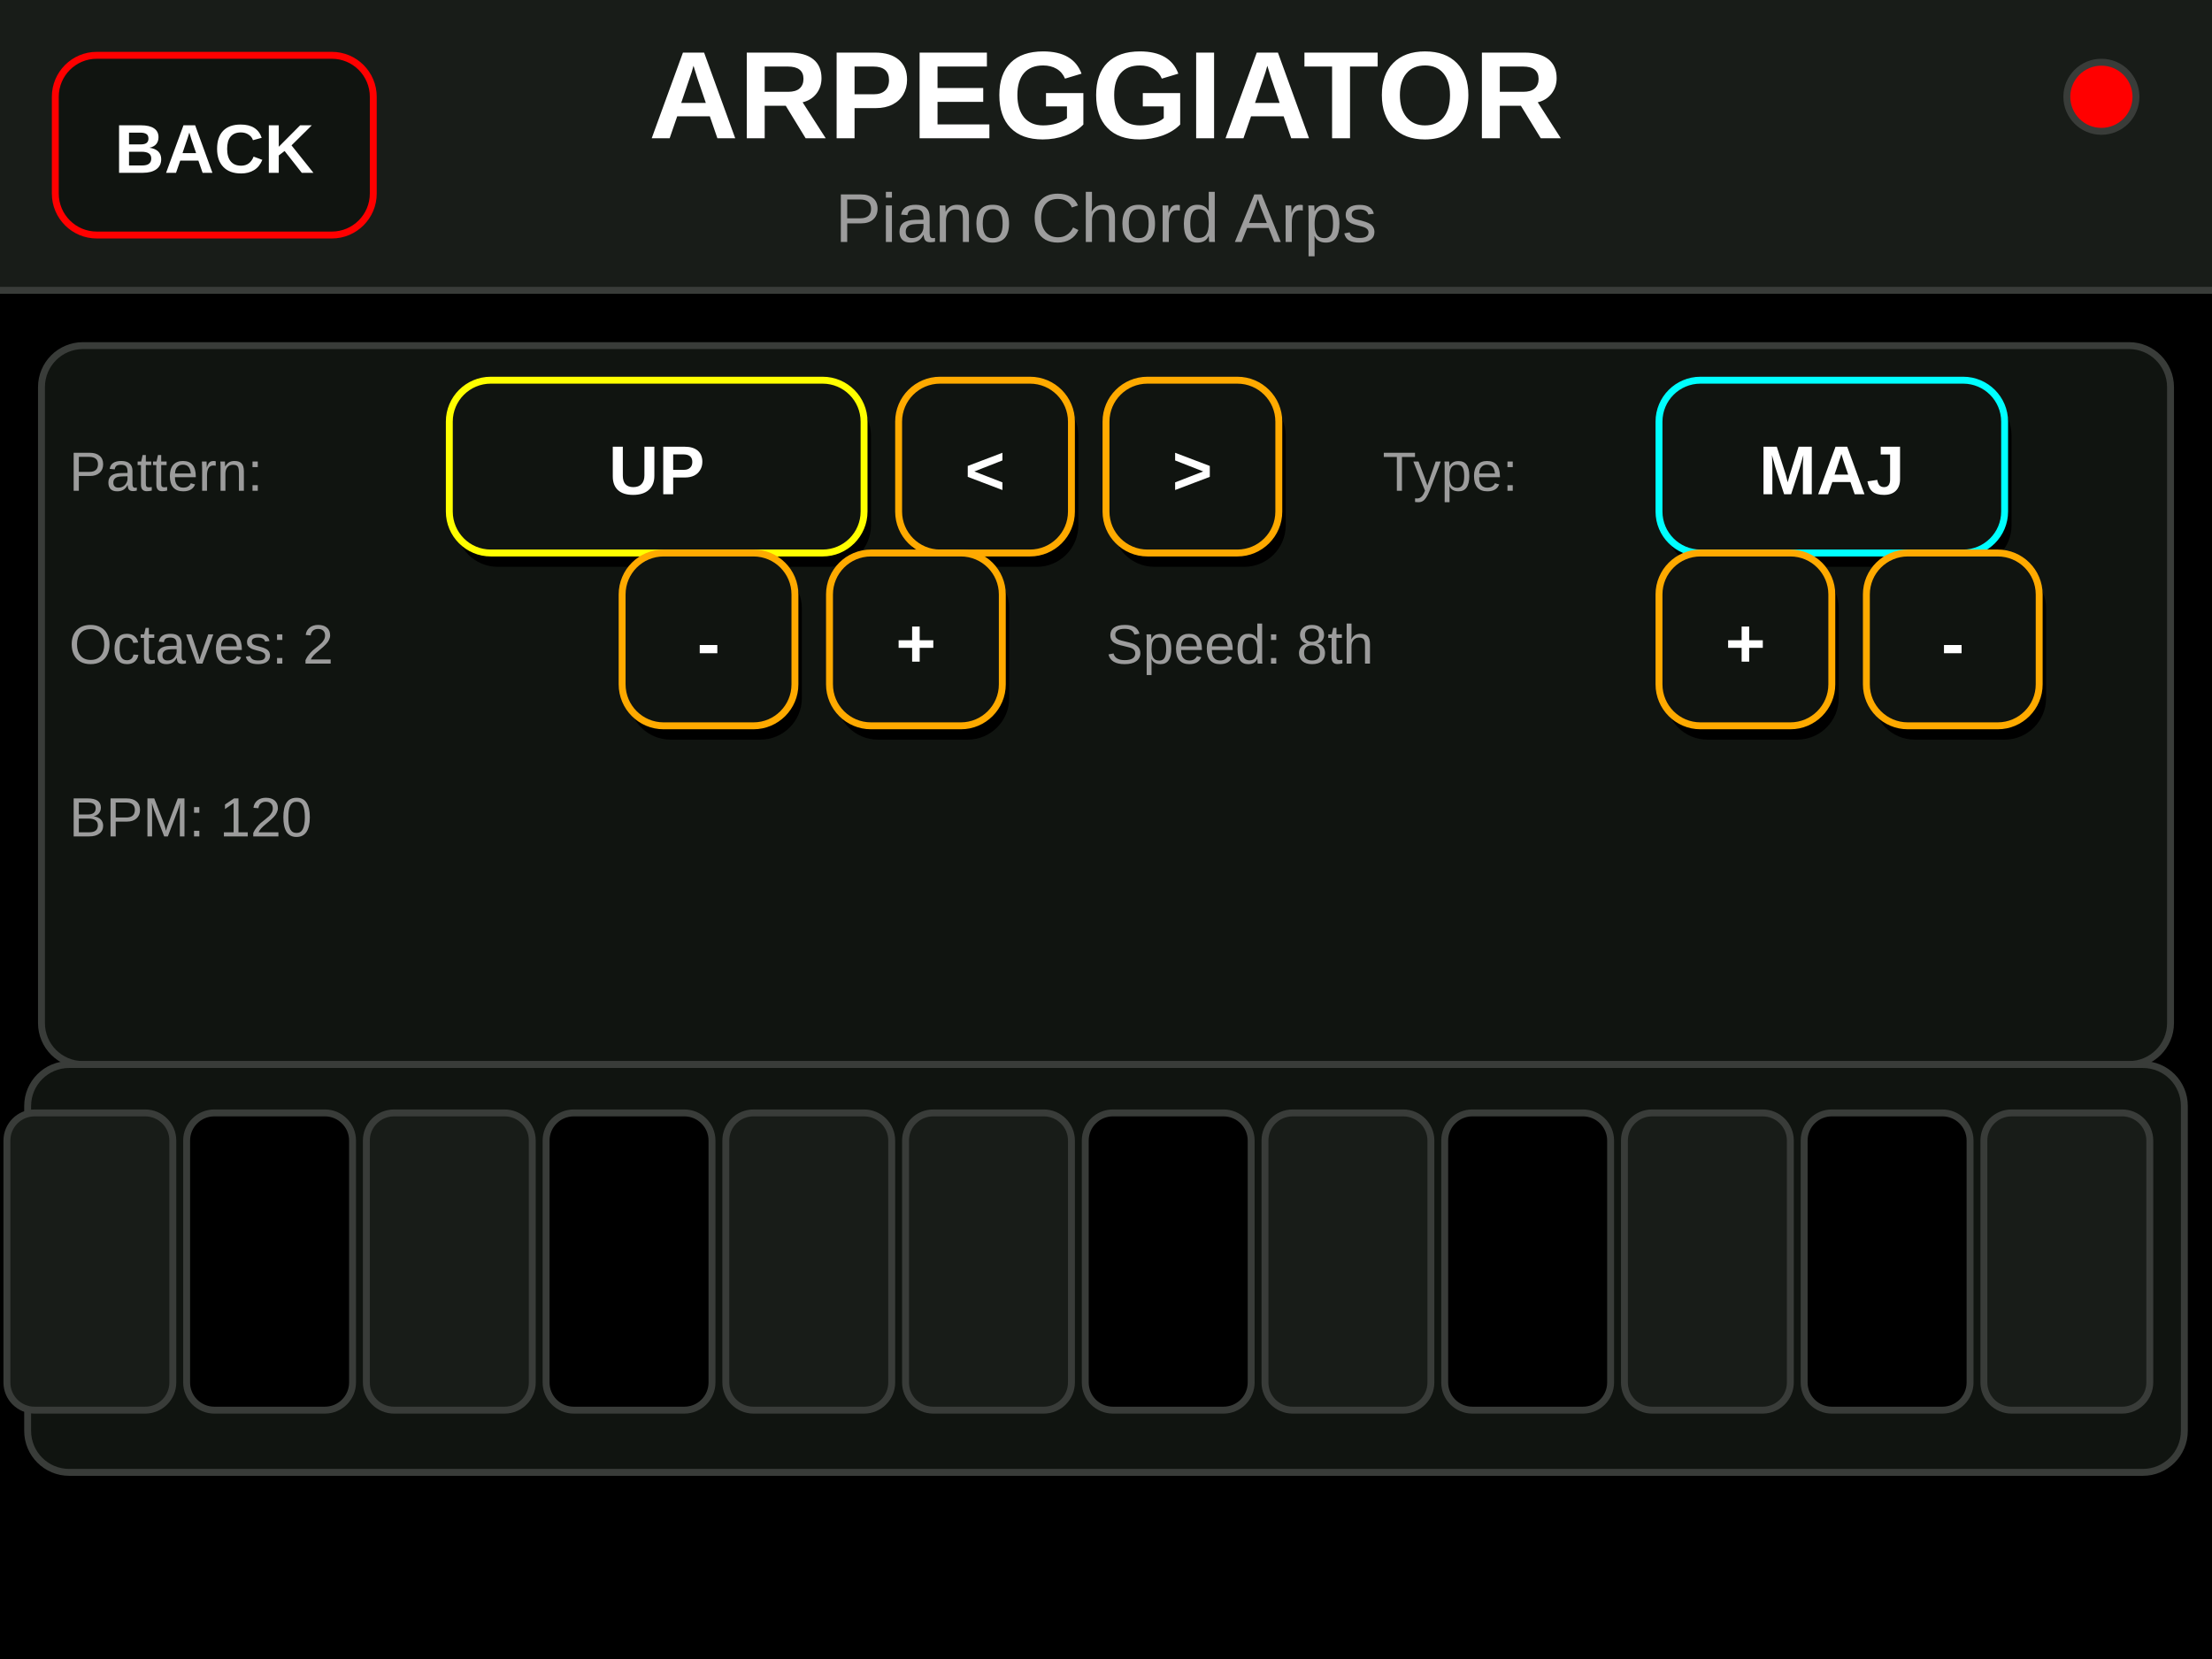
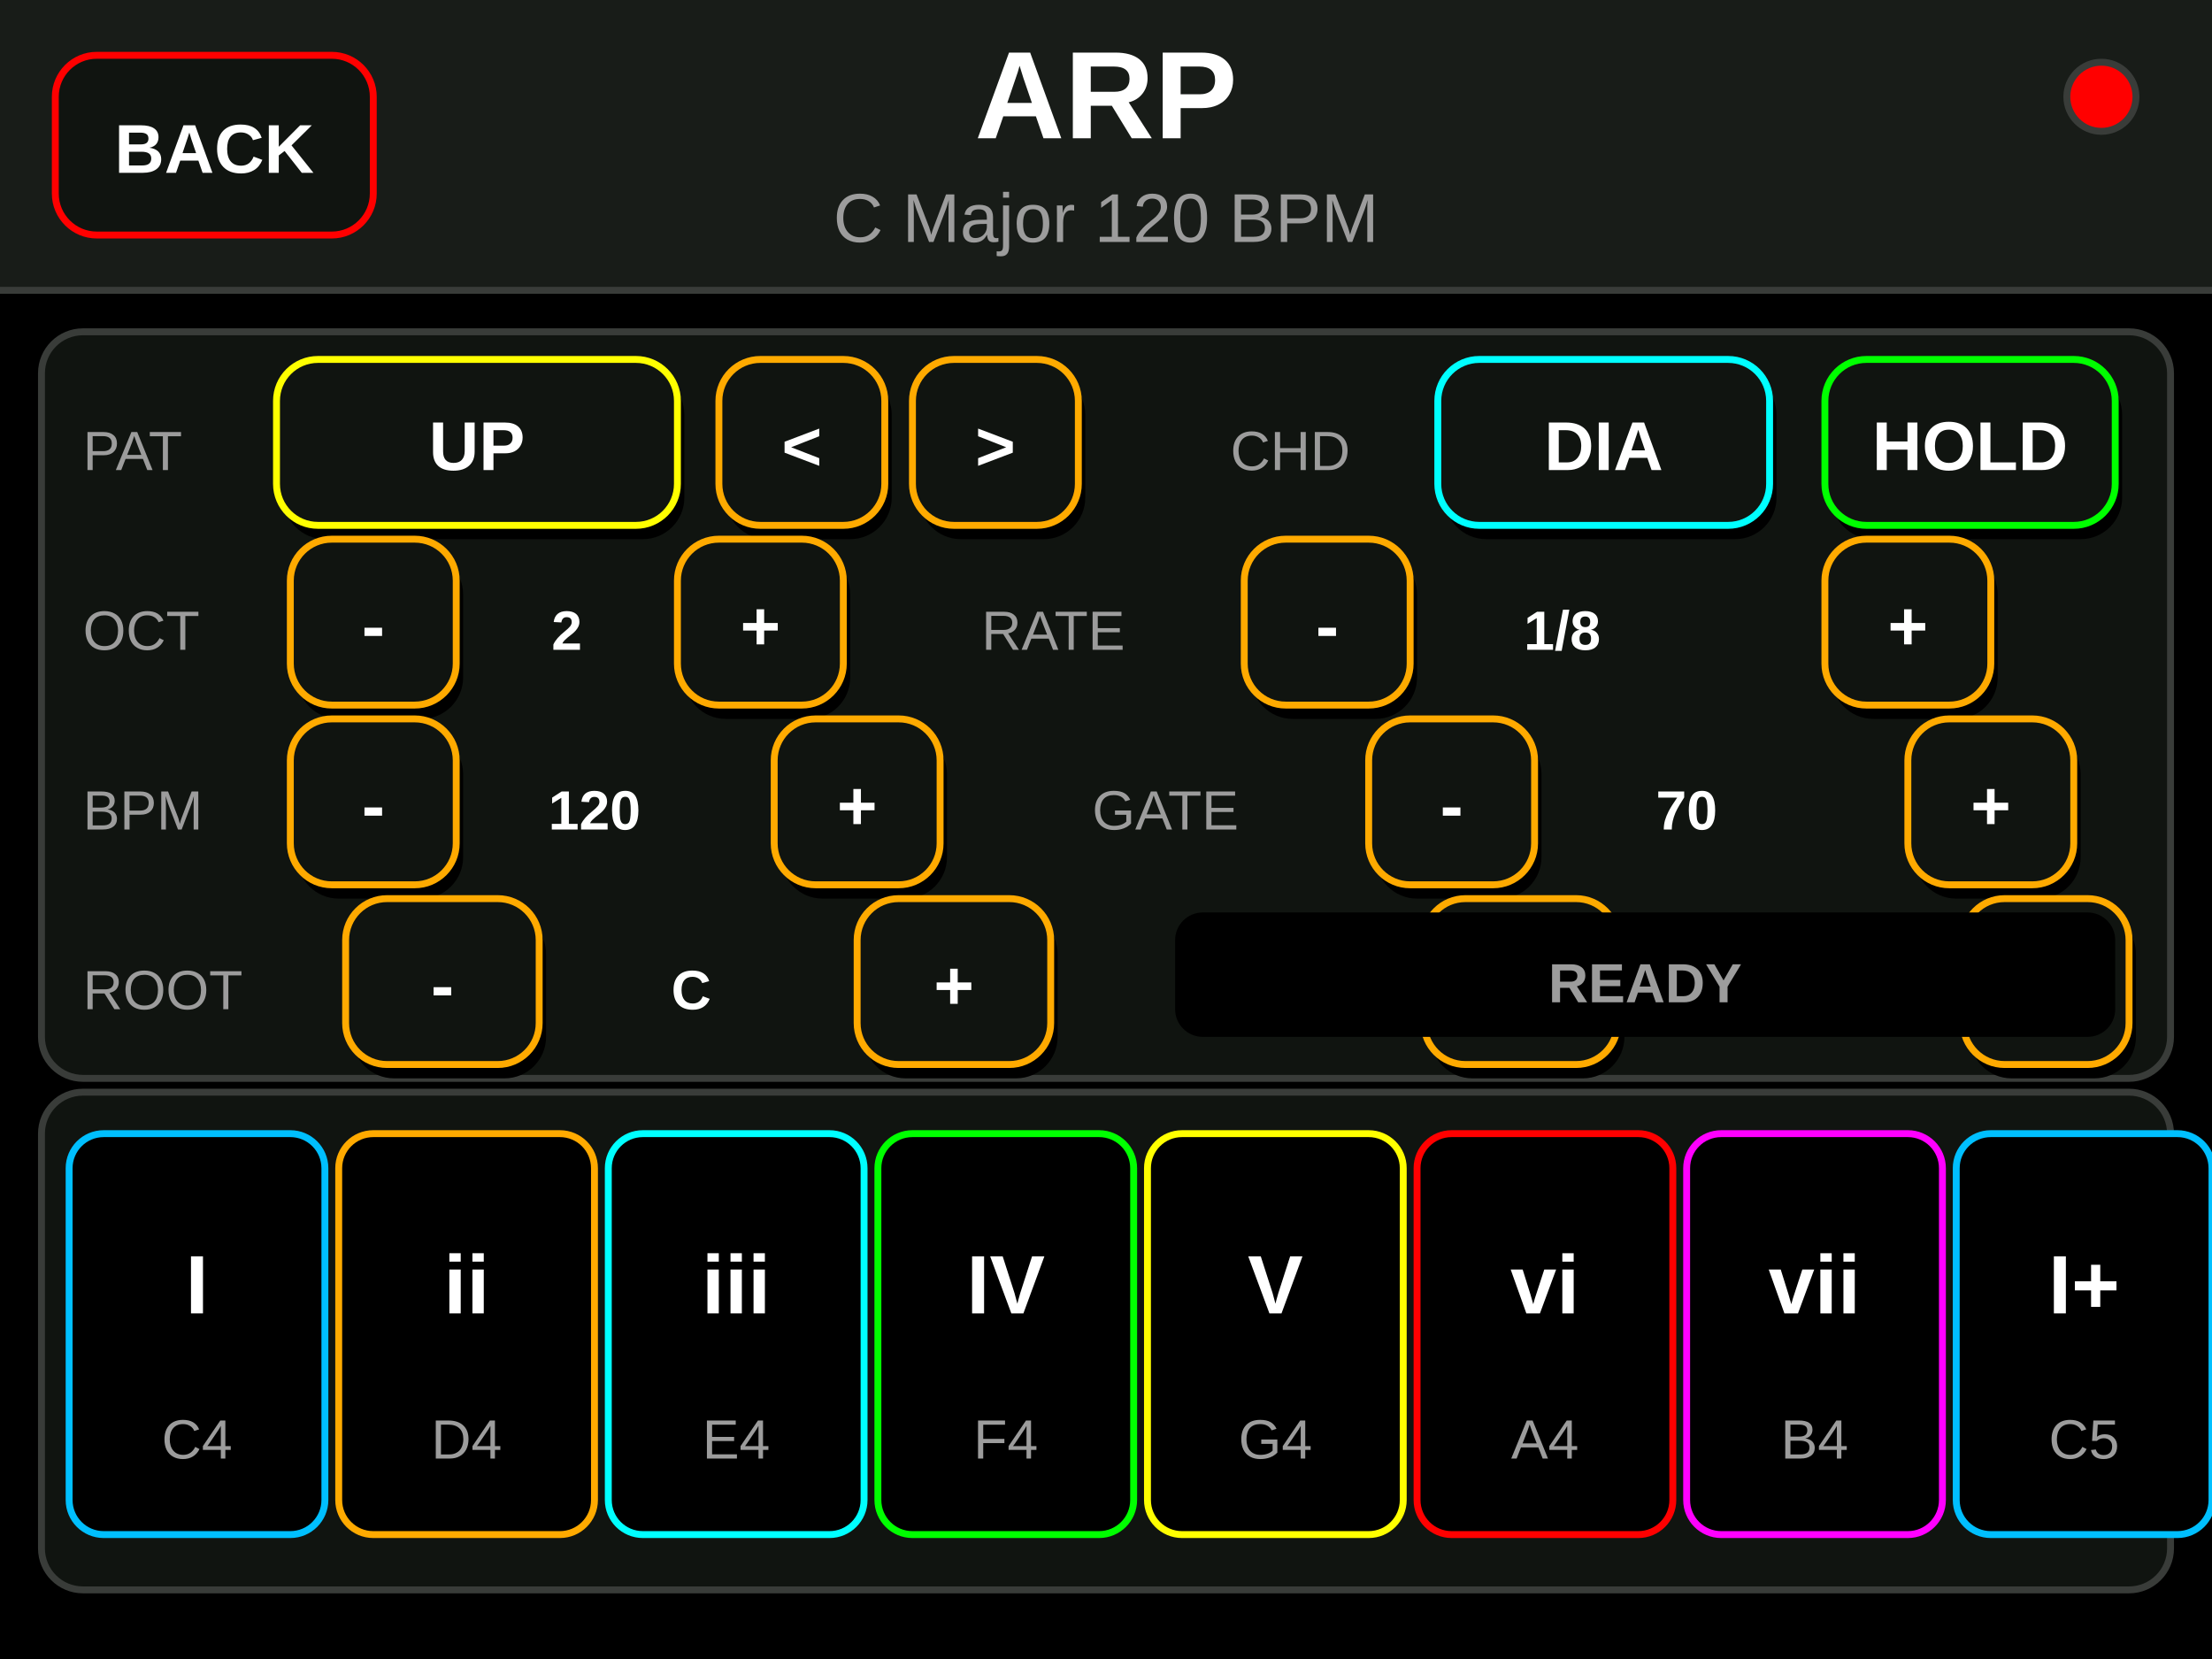
<svg xmlns="http://www.w3.org/2000/svg" width="320" height="240" viewBox="0 0 320 240">
  <rect width="320" height="240" fill="#000000" />
  <rect x="0" y="0" width="320" height="42" fill="#181c18" />
  <line x1="0" y1="42" x2="320" y2="42" stroke="#393c39" stroke-width="1" />
  <rect x="8" y="8" width="46" height="26" fill="#101410" rx="6" ry="6" stroke="#ff0000" stroke-width="1" />
  <text x="31" y="25" fill="#ffffff" font-family="Arial, Helvetica, sans-serif" font-size="10" font-weight="700" text-anchor="middle">BACK</text>
-   <text x="160" y="20" fill="#ffffff" font-family="Arial, Helvetica, sans-serif" font-size="18" font-weight="700" text-anchor="middle">ARPEGGIATOR</text>
-   <text x="160" y="35" fill="#9c9c9c" font-family="Arial, Helvetica, sans-serif" font-size="10" font-weight="500" text-anchor="middle">Piano Chord Arps</text>
+   <text x="160" y="20" fill="#ffffff" font-family="Arial, Helvetica, sans-serif" font-size="18" font-weight="700" text-anchor="middle">ARP</text>
+   <text x="160" y="35" fill="#9c9c9c" font-family="Arial, Helvetica, sans-serif" font-size="10" font-weight="500" text-anchor="middle">C Major  120 BPM</text>
  <circle cx="304" cy="14" r="5" fill="#ff0000" stroke="#393c39" stroke-width="1" />
-   <rect x="6" y="50" width="308" height="104" fill="#101410" rx="6" ry="6" stroke="#393c39" stroke-width="1" />
-   <text x="10" y="71" fill="#9c9c9c" font-family="Arial, Helvetica, sans-serif" font-size="8" font-weight="500" text-anchor="start">Pattern:</text>
-   <rect x="66" y="57" width="60" height="25" fill="#000000" rx="6" ry="6" />
-   <rect x="65" y="55" width="60" height="25" fill="#101410" rx="6" ry="6" stroke="#ffff00" stroke-width="1" />
-   <text x="95.0" y="71.5" fill="#ffffff" font-family="Arial, Helvetica, sans-serif" font-size="10" font-weight="700" text-anchor="middle">UP</text>
-   <rect x="131" y="57" width="25" height="25" fill="#000000" rx="6" ry="6" />
-   <rect x="130" y="55" width="25" height="25" fill="#101410" rx="6" ry="6" stroke="#ffaa00" stroke-width="1" />
-   <text x="142.5" y="71.5" fill="#ffffff" font-family="Arial, Helvetica, sans-serif" font-size="10" font-weight="700" text-anchor="middle">&lt;</text>
-   <rect x="161" y="57" width="25" height="25" fill="#000000" rx="6" ry="6" />
-   <rect x="160" y="55" width="25" height="25" fill="#101410" rx="6" ry="6" stroke="#ffaa00" stroke-width="1" />
-   <text x="172.5" y="71.5" fill="#ffffff" font-family="Arial, Helvetica, sans-serif" font-size="10" font-weight="700" text-anchor="middle">&gt;</text>
-   <text x="200" y="71" fill="#9c9c9c" font-family="Arial, Helvetica, sans-serif" font-size="8" font-weight="500" text-anchor="start">Type:</text>
-   <rect x="241" y="57" width="50" height="25" fill="#000000" rx="6" ry="6" />
-   <rect x="240" y="55" width="50" height="25" fill="#101410" rx="6" ry="6" stroke="#00ffff" stroke-width="1" />
-   <text x="265.0" y="71.5" fill="#ffffff" font-family="Arial, Helvetica, sans-serif" font-size="10" font-weight="700" text-anchor="middle">MAJ</text>
-   <text x="10" y="96" fill="#9c9c9c" font-family="Arial, Helvetica, sans-serif" font-size="8" font-weight="500" text-anchor="start">Octaves: 2</text>
-   <rect x="91" y="82" width="25" height="25" fill="#000000" rx="6" ry="6" />
-   <rect x="90" y="80" width="25" height="25" fill="#101410" rx="6" ry="6" stroke="#ffaa00" stroke-width="1" />
-   <text x="102.5" y="96.5" fill="#ffffff" font-family="Arial, Helvetica, sans-serif" font-size="10" font-weight="700" text-anchor="middle">-</text>
-   <rect x="121" y="82" width="25" height="25" fill="#000000" rx="6" ry="6" />
-   <rect x="120" y="80" width="25" height="25" fill="#101410" rx="6" ry="6" stroke="#ffaa00" stroke-width="1" />
-   <text x="132.5" y="96.5" fill="#ffffff" font-family="Arial, Helvetica, sans-serif" font-size="10" font-weight="700" text-anchor="middle">+</text>
-   <text x="160" y="96" fill="#9c9c9c" font-family="Arial, Helvetica, sans-serif" font-size="8" font-weight="500" text-anchor="start">Speed: 8th</text>
-   <rect x="241" y="82" width="25" height="25" fill="#000000" rx="6" ry="6" />
-   <rect x="240" y="80" width="25" height="25" fill="#101410" rx="6" ry="6" stroke="#ffaa00" stroke-width="1" />
-   <text x="252.5" y="96.5" fill="#ffffff" font-family="Arial, Helvetica, sans-serif" font-size="10" font-weight="700" text-anchor="middle">+</text>
-   <rect x="271" y="82" width="25" height="25" fill="#000000" rx="6" ry="6" />
-   <rect x="270" y="80" width="25" height="25" fill="#101410" rx="6" ry="6" stroke="#ffaa00" stroke-width="1" />
-   <text x="282.5" y="96.5" fill="#ffffff" font-family="Arial, Helvetica, sans-serif" font-size="10" font-weight="700" text-anchor="middle">-</text>
-   <text x="10" y="121" fill="#9c9c9c" font-family="Arial, Helvetica, sans-serif" font-size="8" font-weight="500" text-anchor="start">BPM: 120</text>
-   <rect x="4" y="154" width="312" height="59" fill="#101410" rx="6" ry="6" stroke="#393c39" stroke-width="1" />
-   <rect x="1" y="161" width="24" height="43" fill="#181c18" rx="4" ry="4" stroke="#393c39" stroke-width="1" />
-   <rect x="27" y="161" width="24" height="43" fill="#000000" rx="4" ry="4" stroke="#393c39" stroke-width="1" />
-   <rect x="53" y="161" width="24" height="43" fill="#181c18" rx="4" ry="4" stroke="#393c39" stroke-width="1" />
-   <rect x="79" y="161" width="24" height="43" fill="#000000" rx="4" ry="4" stroke="#393c39" stroke-width="1" />
-   <rect x="105" y="161" width="24" height="43" fill="#181c18" rx="4" ry="4" stroke="#393c39" stroke-width="1" />
-   <rect x="131" y="161" width="24" height="43" fill="#181c18" rx="4" ry="4" stroke="#393c39" stroke-width="1" />
-   <rect x="157" y="161" width="24" height="43" fill="#000000" rx="4" ry="4" stroke="#393c39" stroke-width="1" />
-   <rect x="183" y="161" width="24" height="43" fill="#181c18" rx="4" ry="4" stroke="#393c39" stroke-width="1" />
-   <rect x="209" y="161" width="24" height="43" fill="#000000" rx="4" ry="4" stroke="#393c39" stroke-width="1" />
-   <rect x="235" y="161" width="24" height="43" fill="#181c18" rx="4" ry="4" stroke="#393c39" stroke-width="1" />
-   <rect x="261" y="161" width="24" height="43" fill="#000000" rx="4" ry="4" stroke="#393c39" stroke-width="1" />
-   <rect x="287" y="161" width="24" height="43" fill="#181c18" rx="4" ry="4" stroke="#393c39" stroke-width="1" />
+   <rect x="6" y="48" width="308" height="108" fill="#101410" rx="6" ry="6" stroke="#393c39" stroke-width="1" />
+   <text x="12" y="68" fill="#9c9c9c" font-family="Arial, Helvetica, sans-serif" font-size="8" font-weight="500" text-anchor="start">PAT</text>
+   <rect x="41" y="54" width="58" height="24" fill="#000000" rx="6" ry="6" />
+   <rect x="40" y="52" width="58" height="24" fill="#101410" rx="6" ry="6" stroke="#ffff00" stroke-width="1" />
+   <text x="69.0" y="68.0" fill="#ffffff" font-family="Arial, Helvetica, sans-serif" font-size="10" font-weight="700" text-anchor="middle">UP</text>
+   <rect x="105" y="54" width="24" height="24" fill="#000000" rx="6" ry="6" />
+   <rect x="104" y="52" width="24" height="24" fill="#101410" rx="6" ry="6" stroke="#ffaa00" stroke-width="1" />
+   <text x="116.0" y="68.0" fill="#ffffff" font-family="Arial, Helvetica, sans-serif" font-size="10" font-weight="700" text-anchor="middle">&lt;</text>
+   <rect x="133" y="54" width="24" height="24" fill="#000000" rx="6" ry="6" />
+   <rect x="132" y="52" width="24" height="24" fill="#101410" rx="6" ry="6" stroke="#ffaa00" stroke-width="1" />
+   <text x="144.0" y="68.0" fill="#ffffff" font-family="Arial, Helvetica, sans-serif" font-size="10" font-weight="700" text-anchor="middle">&gt;</text>
+   <text x="178" y="68" fill="#9c9c9c" font-family="Arial, Helvetica, sans-serif" font-size="8" font-weight="500" text-anchor="start">CHD</text>
+   <rect x="209" y="54" width="48" height="24" fill="#000000" rx="6" ry="6" />
+   <rect x="208" y="52" width="48" height="24" fill="#101410" rx="6" ry="6" stroke="#00ffff" stroke-width="1" />
+   <text x="232.0" y="68.0" fill="#ffffff" font-family="Arial, Helvetica, sans-serif" font-size="10" font-weight="700" text-anchor="middle">DIA</text>
+   <rect x="265" y="54" width="42" height="24" fill="#000000" rx="6" ry="6" />
+   <rect x="264" y="52" width="42" height="24" fill="#101410" rx="6" ry="6" stroke="#00ff00" stroke-width="1" />
+   <text x="285.0" y="68.0" fill="#ffffff" font-family="Arial, Helvetica, sans-serif" font-size="10" font-weight="700" text-anchor="middle">HOLD</text>
+   <text x="12" y="94" fill="#9c9c9c" font-family="Arial, Helvetica, sans-serif" font-size="8" font-weight="500" text-anchor="start">OCT</text>
+   <rect x="43" y="80" width="24" height="24" fill="#000000" rx="6" ry="6" />
+   <rect x="42" y="78" width="24" height="24" fill="#101410" rx="6" ry="6" stroke="#ffaa00" stroke-width="1" />
+   <text x="54.0" y="94.0" fill="#ffffff" font-family="Arial, Helvetica, sans-serif" font-size="10" font-weight="700" text-anchor="middle">-</text>
+   <text x="82" y="94" fill="#ffffff" font-family="Arial, Helvetica, sans-serif" font-size="8" font-weight="700" text-anchor="middle">2</text>
+   <rect x="99" y="80" width="24" height="24" fill="#000000" rx="6" ry="6" />
+   <rect x="98" y="78" width="24" height="24" fill="#101410" rx="6" ry="6" stroke="#ffaa00" stroke-width="1" />
+   <text x="110.0" y="94.0" fill="#ffffff" font-family="Arial, Helvetica, sans-serif" font-size="10" font-weight="700" text-anchor="middle">+</text>
+   <text x="142" y="94" fill="#9c9c9c" font-family="Arial, Helvetica, sans-serif" font-size="8" font-weight="500" text-anchor="start">RATE</text>
+   <rect x="181" y="80" width="24" height="24" fill="#000000" rx="6" ry="6" />
+   <rect x="180" y="78" width="24" height="24" fill="#101410" rx="6" ry="6" stroke="#ffaa00" stroke-width="1" />
+   <text x="192.0" y="94.0" fill="#ffffff" font-family="Arial, Helvetica, sans-serif" font-size="10" font-weight="700" text-anchor="middle">-</text>
+   <text x="226" y="94" fill="#ffffff" font-family="Arial, Helvetica, sans-serif" font-size="8" font-weight="700" text-anchor="middle">1/8</text>
+   <rect x="265" y="80" width="24" height="24" fill="#000000" rx="6" ry="6" />
+   <rect x="264" y="78" width="24" height="24" fill="#101410" rx="6" ry="6" stroke="#ffaa00" stroke-width="1" />
+   <text x="276.0" y="94.0" fill="#ffffff" font-family="Arial, Helvetica, sans-serif" font-size="10" font-weight="700" text-anchor="middle">+</text>
+   <text x="12" y="120" fill="#9c9c9c" font-family="Arial, Helvetica, sans-serif" font-size="8" font-weight="500" text-anchor="start">BPM</text>
+   <rect x="43" y="106" width="24" height="24" fill="#000000" rx="6" ry="6" />
+   <rect x="42" y="104" width="24" height="24" fill="#101410" rx="6" ry="6" stroke="#ffaa00" stroke-width="1" />
+   <text x="54.0" y="120.0" fill="#ffffff" font-family="Arial, Helvetica, sans-serif" font-size="10" font-weight="700" text-anchor="middle">-</text>
+   <text x="86" y="120" fill="#ffffff" font-family="Arial, Helvetica, sans-serif" font-size="8" font-weight="700" text-anchor="middle">120</text>
+   <rect x="113" y="106" width="24" height="24" fill="#000000" rx="6" ry="6" />
+   <rect x="112" y="104" width="24" height="24" fill="#101410" rx="6" ry="6" stroke="#ffaa00" stroke-width="1" />
+   <text x="124.0" y="120.0" fill="#ffffff" font-family="Arial, Helvetica, sans-serif" font-size="10" font-weight="700" text-anchor="middle">+</text>
+   <text x="158" y="120" fill="#9c9c9c" font-family="Arial, Helvetica, sans-serif" font-size="8" font-weight="500" text-anchor="start">GATE</text>
+   <rect x="199" y="106" width="24" height="24" fill="#000000" rx="6" ry="6" />
+   <rect x="198" y="104" width="24" height="24" fill="#101410" rx="6" ry="6" stroke="#ffaa00" stroke-width="1" />
+   <text x="210.0" y="120.0" fill="#ffffff" font-family="Arial, Helvetica, sans-serif" font-size="10" font-weight="700" text-anchor="middle">-</text>
+   <text x="244" y="120" fill="#ffffff" font-family="Arial, Helvetica, sans-serif" font-size="8" font-weight="700" text-anchor="middle">70</text>
+   <rect x="277" y="106" width="24" height="24" fill="#000000" rx="6" ry="6" />
+   <rect x="276" y="104" width="24" height="24" fill="#101410" rx="6" ry="6" stroke="#ffaa00" stroke-width="1" />
+   <text x="288.0" y="120.0" fill="#ffffff" font-family="Arial, Helvetica, sans-serif" font-size="10" font-weight="700" text-anchor="middle">+</text>
+   <text x="12" y="146" fill="#9c9c9c" font-family="Arial, Helvetica, sans-serif" font-size="8" font-weight="500" text-anchor="start">ROOT</text>
+   <rect x="51" y="132" width="28" height="24" fill="#000000" rx="6" ry="6" />
+   <rect x="50" y="130" width="28" height="24" fill="#101410" rx="6" ry="6" stroke="#ffaa00" stroke-width="1" />
+   <text x="64.0" y="146.0" fill="#ffffff" font-family="Arial, Helvetica, sans-serif" font-size="10" font-weight="700" text-anchor="middle">-</text>
+   <text x="100" y="146" fill="#ffffff" font-family="Arial, Helvetica, sans-serif" font-size="8" font-weight="700" text-anchor="middle">C</text>
+   <rect x="125" y="132" width="28" height="24" fill="#000000" rx="6" ry="6" />
+   <rect x="124" y="130" width="28" height="24" fill="#101410" rx="6" ry="6" stroke="#ffaa00" stroke-width="1" />
+   <text x="138.0" y="146.0" fill="#ffffff" font-family="Arial, Helvetica, sans-serif" font-size="10" font-weight="700" text-anchor="middle">+</text>
+   <text x="174" y="146" fill="#9c9c9c" font-family="Arial, Helvetica, sans-serif" font-size="8" font-weight="500" text-anchor="start">PAD</text>
+   <rect x="207" y="132" width="28" height="24" fill="#000000" rx="6" ry="6" />
+   <rect x="206" y="130" width="28" height="24" fill="#101410" rx="6" ry="6" stroke="#ffaa00" stroke-width="1" />
+   <text x="220.0" y="146.0" fill="#ffffff" font-family="Arial, Helvetica, sans-serif" font-size="10" font-weight="700" text-anchor="middle">-</text>
+   <text x="256" y="146" fill="#ffffff" font-family="Arial, Helvetica, sans-serif" font-size="8" font-weight="700" text-anchor="middle">O4</text>
+   <rect x="285" y="132" width="24" height="24" fill="#000000" rx="6" ry="6" />
+   <rect x="284" y="130" width="24" height="24" fill="#101410" rx="6" ry="6" stroke="#ffaa00" stroke-width="1" />
+   <text x="296.0" y="146.0" fill="#ffffff" font-family="Arial, Helvetica, sans-serif" font-size="10" font-weight="700" text-anchor="middle">+</text>
+   <rect x="170" y="132" width="136" height="18" fill="#000000" rx="4" ry="4" />
+   <text x="238" y="145" fill="#9c9c9c" font-family="Arial, Helvetica, sans-serif" font-size="8" font-weight="700" text-anchor="middle">READY</text>
+   <rect x="6" y="158" width="308" height="72" fill="#101410" rx="6" ry="6" stroke="#393c39" stroke-width="1" />
+   <rect x="10" y="164" width="37" height="58" fill="#000000" rx="5" ry="5" stroke="#00bfff" stroke-width="1" />
+   <text x="28.5" y="190" fill="#ffffff" font-family="Arial, Helvetica, sans-serif" font-size="12" font-weight="700" text-anchor="middle">I</text>
+   <text x="28.5" y="211" fill="#9c9c9c" font-family="Arial, Helvetica, sans-serif" font-size="8" font-weight="500" text-anchor="middle">C4</text>
+   <rect x="49" y="164" width="37" height="58" fill="#000000" rx="5" ry="5" stroke="#ffaa00" stroke-width="1" />
+   <text x="67.5" y="190" fill="#ffffff" font-family="Arial, Helvetica, sans-serif" font-size="12" font-weight="700" text-anchor="middle">ii</text>
+   <text x="67.5" y="211" fill="#9c9c9c" font-family="Arial, Helvetica, sans-serif" font-size="8" font-weight="500" text-anchor="middle">D4</text>
+   <rect x="88" y="164" width="37" height="58" fill="#000000" rx="5" ry="5" stroke="#00ffff" stroke-width="1" />
+   <text x="106.5" y="190" fill="#ffffff" font-family="Arial, Helvetica, sans-serif" font-size="12" font-weight="700" text-anchor="middle">iii</text>
+   <text x="106.5" y="211" fill="#9c9c9c" font-family="Arial, Helvetica, sans-serif" font-size="8" font-weight="500" text-anchor="middle">E4</text>
+   <rect x="127" y="164" width="37" height="58" fill="#000000" rx="5" ry="5" stroke="#00ff00" stroke-width="1" />
+   <text x="145.5" y="190" fill="#ffffff" font-family="Arial, Helvetica, sans-serif" font-size="12" font-weight="700" text-anchor="middle">IV</text>
+   <text x="145.5" y="211" fill="#9c9c9c" font-family="Arial, Helvetica, sans-serif" font-size="8" font-weight="500" text-anchor="middle">F4</text>
+   <rect x="166" y="164" width="37" height="58" fill="#000000" rx="5" ry="5" stroke="#ffff00" stroke-width="1" />
+   <text x="184.5" y="190" fill="#ffffff" font-family="Arial, Helvetica, sans-serif" font-size="12" font-weight="700" text-anchor="middle">V</text>
+   <text x="184.5" y="211" fill="#9c9c9c" font-family="Arial, Helvetica, sans-serif" font-size="8" font-weight="500" text-anchor="middle">G4</text>
+   <rect x="205" y="164" width="37" height="58" fill="#000000" rx="5" ry="5" stroke="#ff0000" stroke-width="1" />
+   <text x="223.5" y="190" fill="#ffffff" font-family="Arial, Helvetica, sans-serif" font-size="12" font-weight="700" text-anchor="middle">vi</text>
+   <text x="223.5" y="211" fill="#9c9c9c" font-family="Arial, Helvetica, sans-serif" font-size="8" font-weight="500" text-anchor="middle">A4</text>
+   <rect x="244" y="164" width="37" height="58" fill="#000000" rx="5" ry="5" stroke="#ff00ff" stroke-width="1" />
+   <text x="262.5" y="190" fill="#ffffff" font-family="Arial, Helvetica, sans-serif" font-size="12" font-weight="700" text-anchor="middle">vii</text>
+   <text x="262.5" y="211" fill="#9c9c9c" font-family="Arial, Helvetica, sans-serif" font-size="8" font-weight="500" text-anchor="middle">B4</text>
+   <rect x="283" y="164" width="37" height="58" fill="#000000" rx="5" ry="5" stroke="#00bfff" stroke-width="1" />
+   <text x="301.5" y="190" fill="#ffffff" font-family="Arial, Helvetica, sans-serif" font-size="12" font-weight="700" text-anchor="middle">I+</text>
+   <text x="301.5" y="211" fill="#9c9c9c" font-family="Arial, Helvetica, sans-serif" font-size="8" font-weight="500" text-anchor="middle">C5</text>
</svg>
